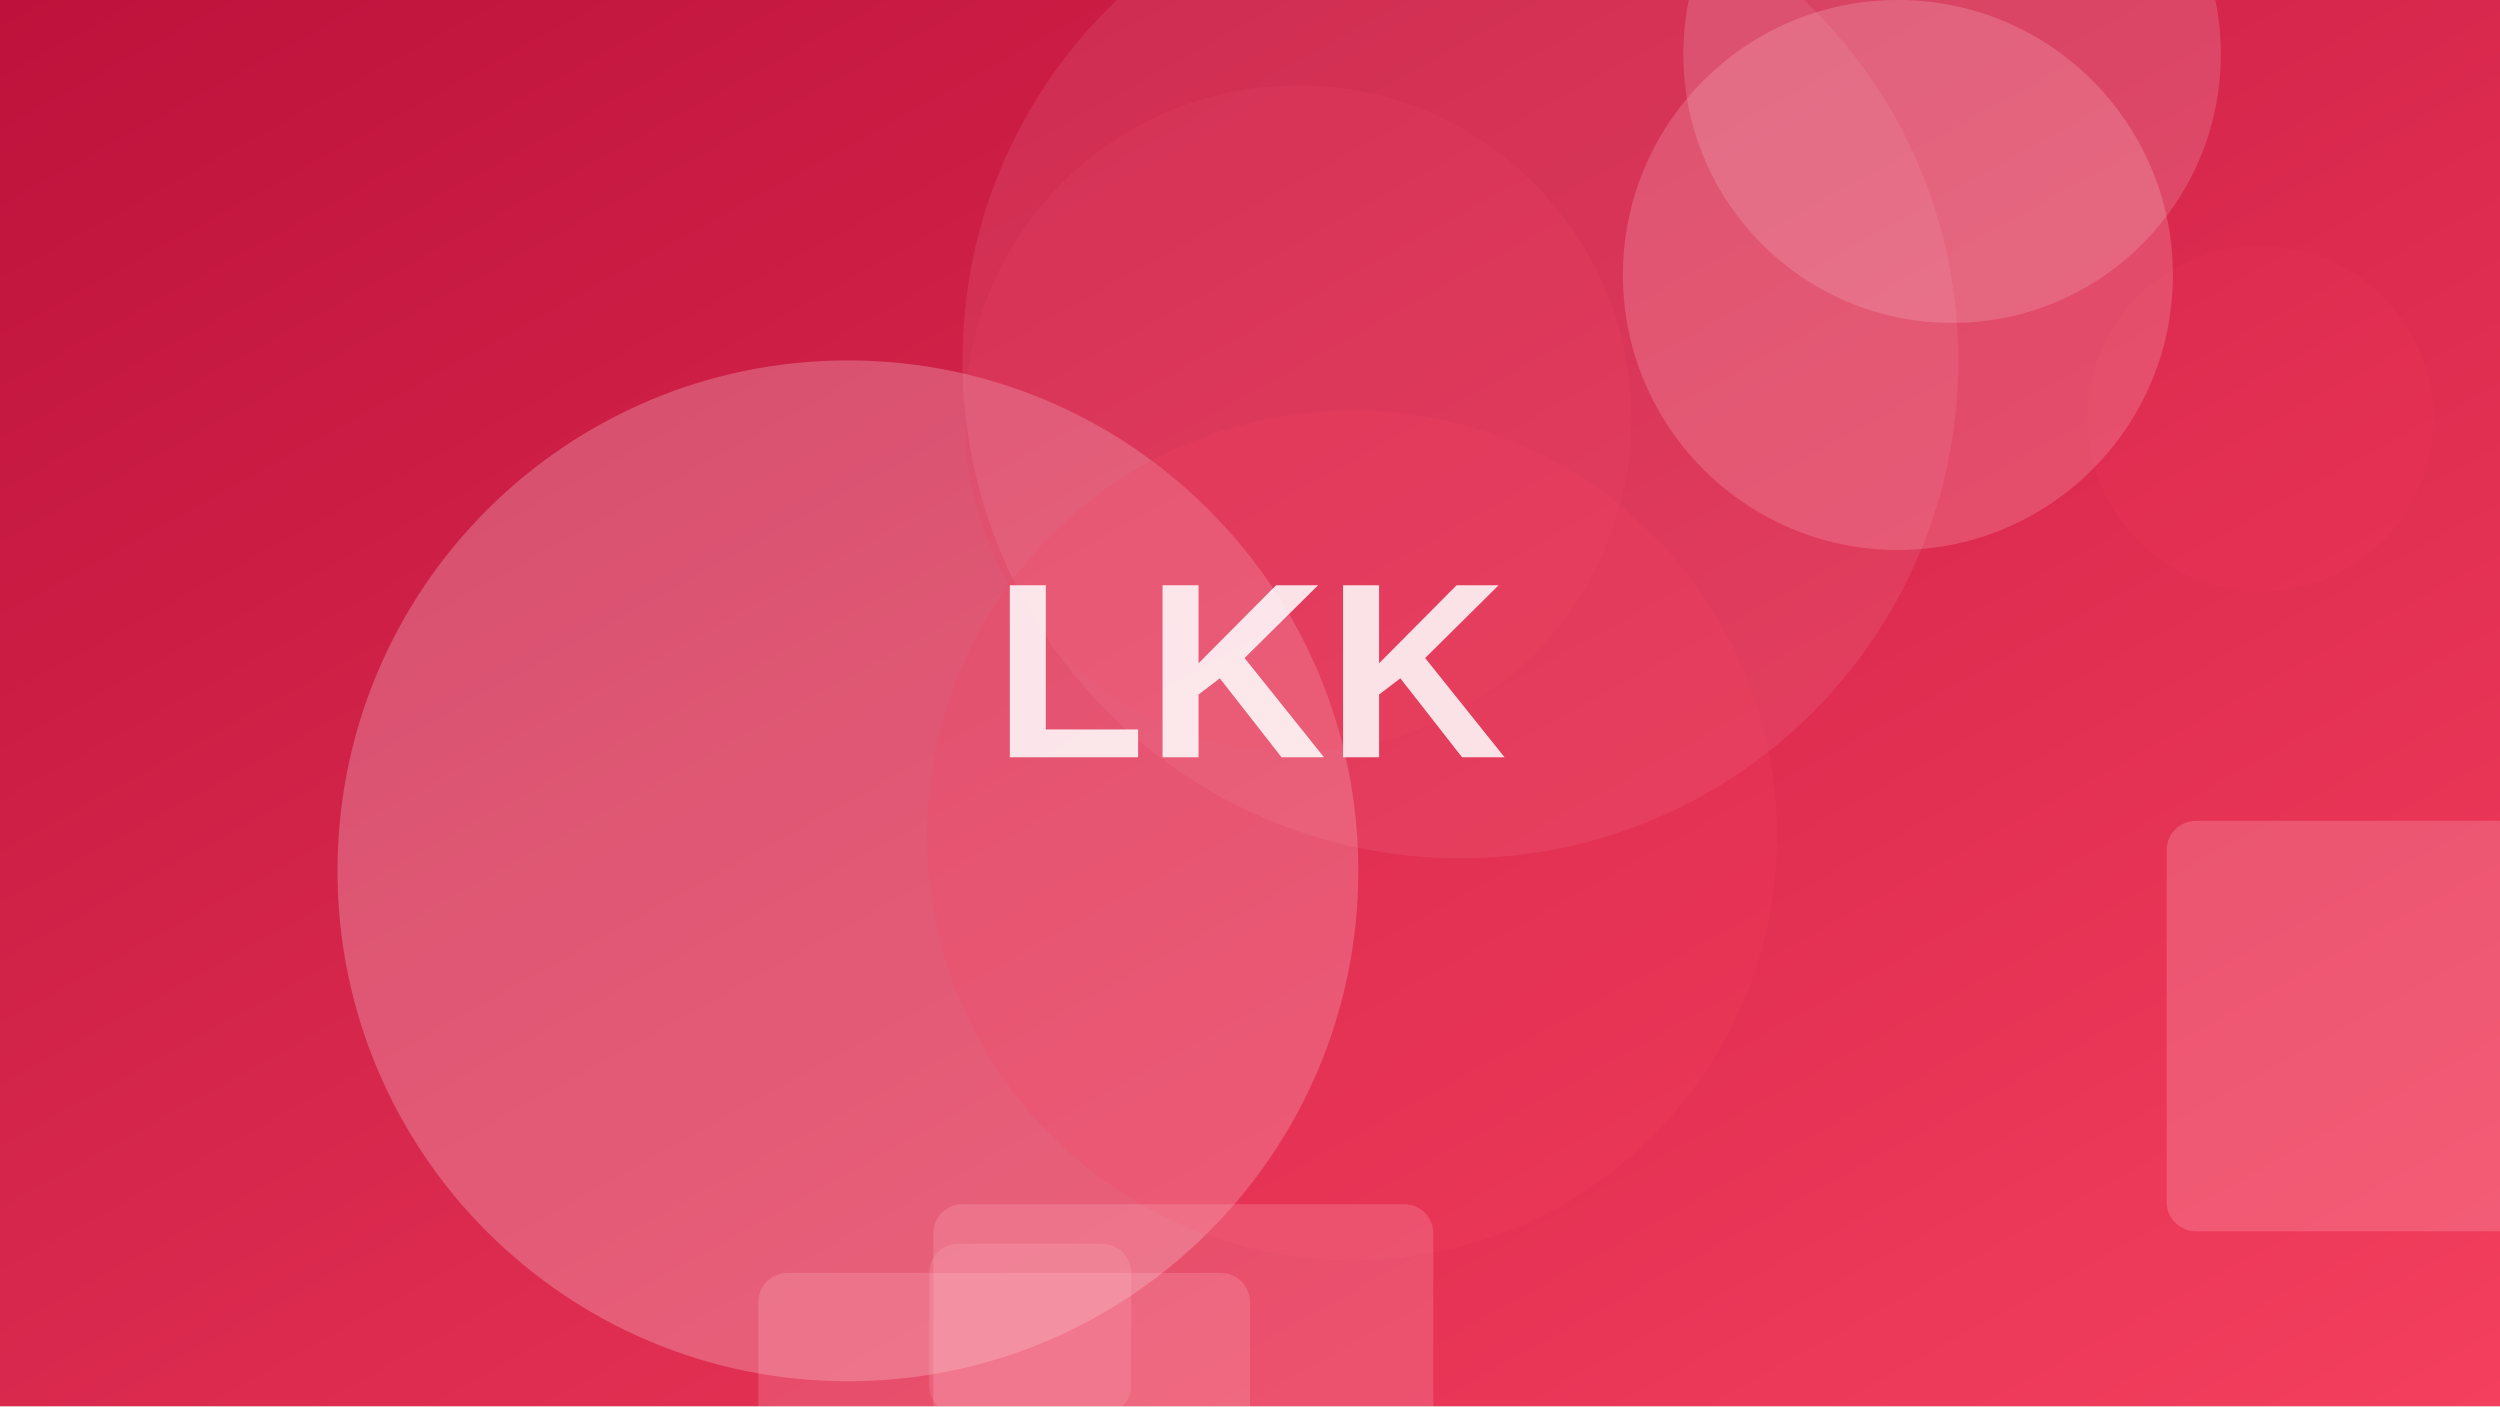
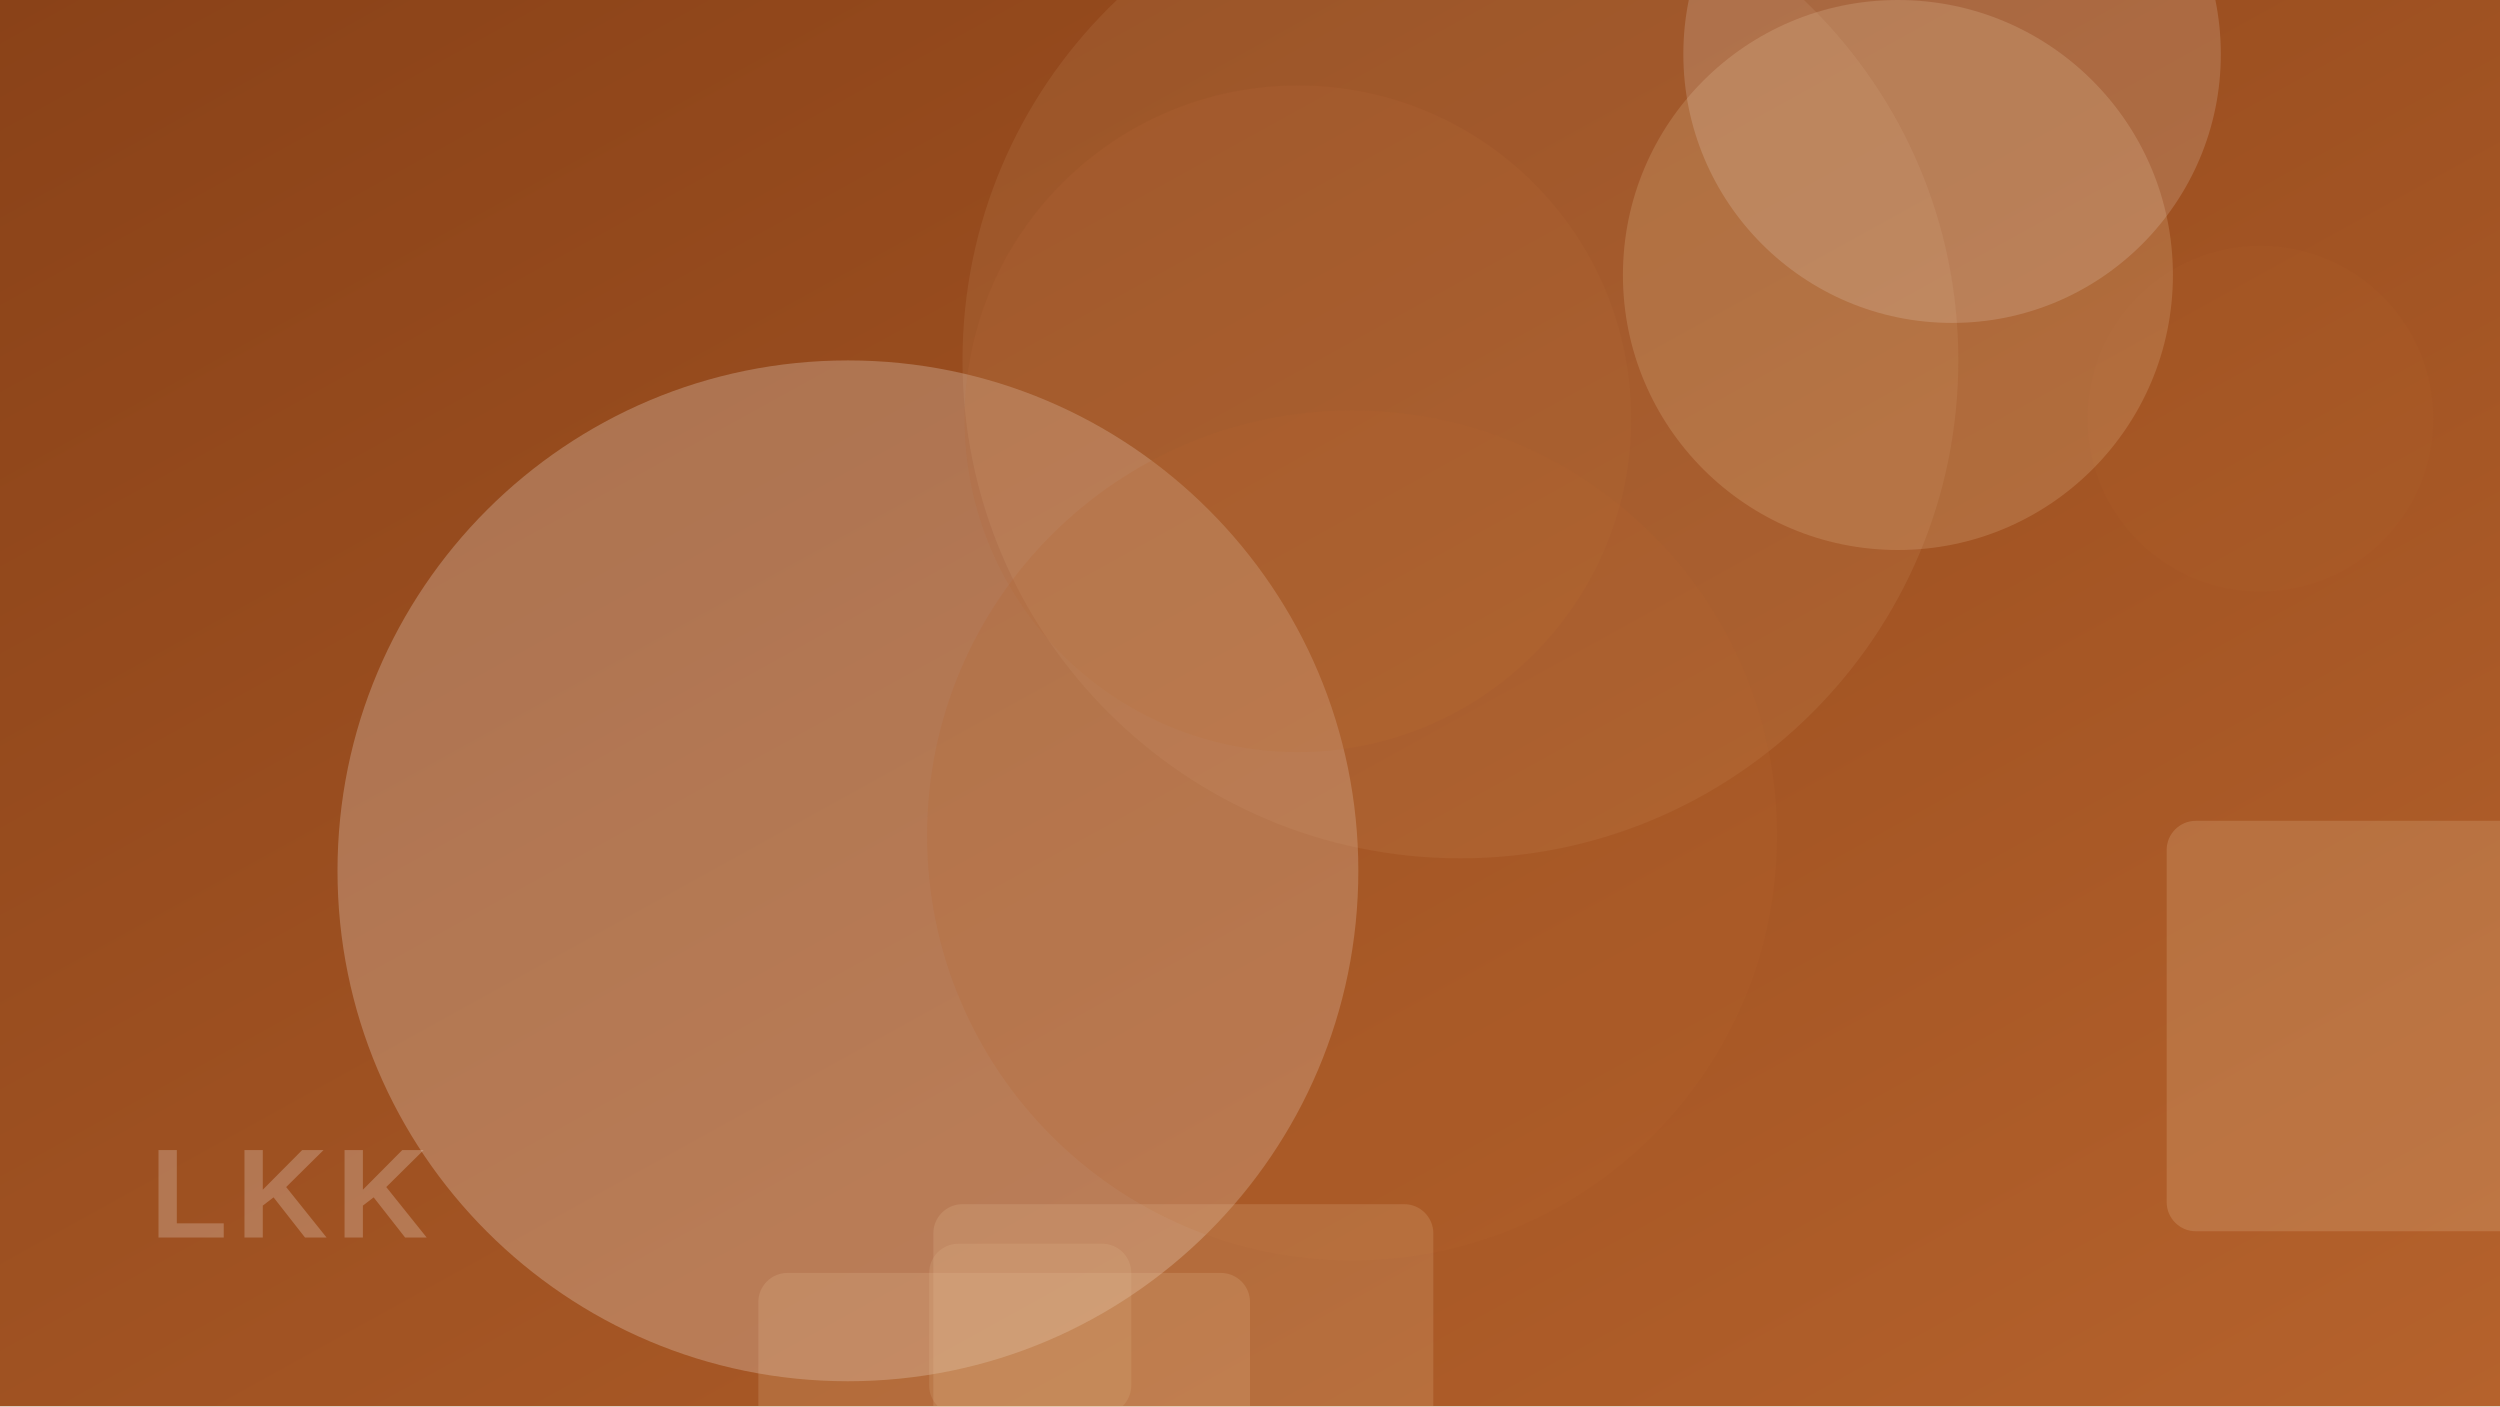
<svg xmlns="http://www.w3.org/2000/svg" viewBox="0 0 1200 675" width="1200" height="675" role="img" aria-label="Laporan Kas RT Kini Dapat Diakses Warga Lewat Situs RW">
  <defs>
    <linearGradient id="g" x1="0" y1="0" x2="1" y2="1">
-       <stop offset="0%" stop-color="#be123c" />
-       <stop offset="100%" stop-color="#f43f5e" />
+       <stop offset="0%" stop-color="#8a4218" />
+       <stop offset="100%" stop-color="#b5622c" />
    </linearGradient>
  </defs>
  <rect width="1200" height="675" fill="url(#g)" />
-   <circle cx="1085" cy="201" r="83" fill="#f43f5e" opacity="0.12" />
-   <circle cx="911" cy="132" r="132" fill="#fecdd3" opacity="0.21" />
+   <circle cx="1085" cy="201" r="83" fill="#b5622c" opacity="0.12" />
+   <circle cx="911" cy="132" r="132" fill="#e8c39c" opacity="0.21" />
  <circle cx="407" cy="418" r="245" fill="#ffffff" opacity="0.23" />
-   <circle cx="623" cy="201" r="160" fill="#f43f5e" opacity="0.15" />
-   <circle cx="701" cy="173" r="239" fill="#fecdd3" opacity="0.10" />
+   <circle cx="623" cy="201" r="160" fill="#b5622c" opacity="0.15" />
+   <circle cx="701" cy="173" r="239" fill="#e8c39c" opacity="0.10" />
  <circle cx="937" cy="26" r="129" fill="#ffffff" opacity="0.15" />
-   <circle cx="649" cy="401" r="204" fill="#f43f5e" opacity="0.20" />
-   <rect x="446" y="597" width="97" height="82" rx="14" fill="#fecdd3" opacity="0.16" />
-   <rect x="1040" y="394" width="238" height="197" rx="14" fill="#fecdd3" opacity="0.22" />
-   <rect x="448" y="578" width="240" height="191" rx="14" fill="#fecdd3" opacity="0.19" />
-   <rect x="364" y="611" width="236" height="233" rx="14" fill="#fecdd3" opacity="0.19" />
-   <text x="600" y="363.5" text-anchor="middle" font-family="Segoe UI, Arial, sans-serif" font-size="120" font-weight="700" fill="#ffffff" opacity="0.85">LKK</text>
+   <circle cx="649" cy="401" r="204" fill="#b5622c" opacity="0.20" />
+   <rect x="446" y="597" width="97" height="82" rx="14" fill="#e8c39c" opacity="0.16" />
+   <rect x="1040" y="394" width="238" height="197" rx="14" fill="#e8c39c" opacity="0.22" />
+   <rect x="448" y="578" width="240" height="191" rx="14" fill="#e8c39c" opacity="0.19" />
+   <rect x="364" y="611" width="236" height="233" rx="14" fill="#e8c39c" opacity="0.19" />
+   <text x="72" y="594" font-family="Segoe UI, Arial, sans-serif" font-size="61" font-weight="700" letter-spacing="4" fill="#ffffff" opacity="0.22">LKK</text>
</svg>
